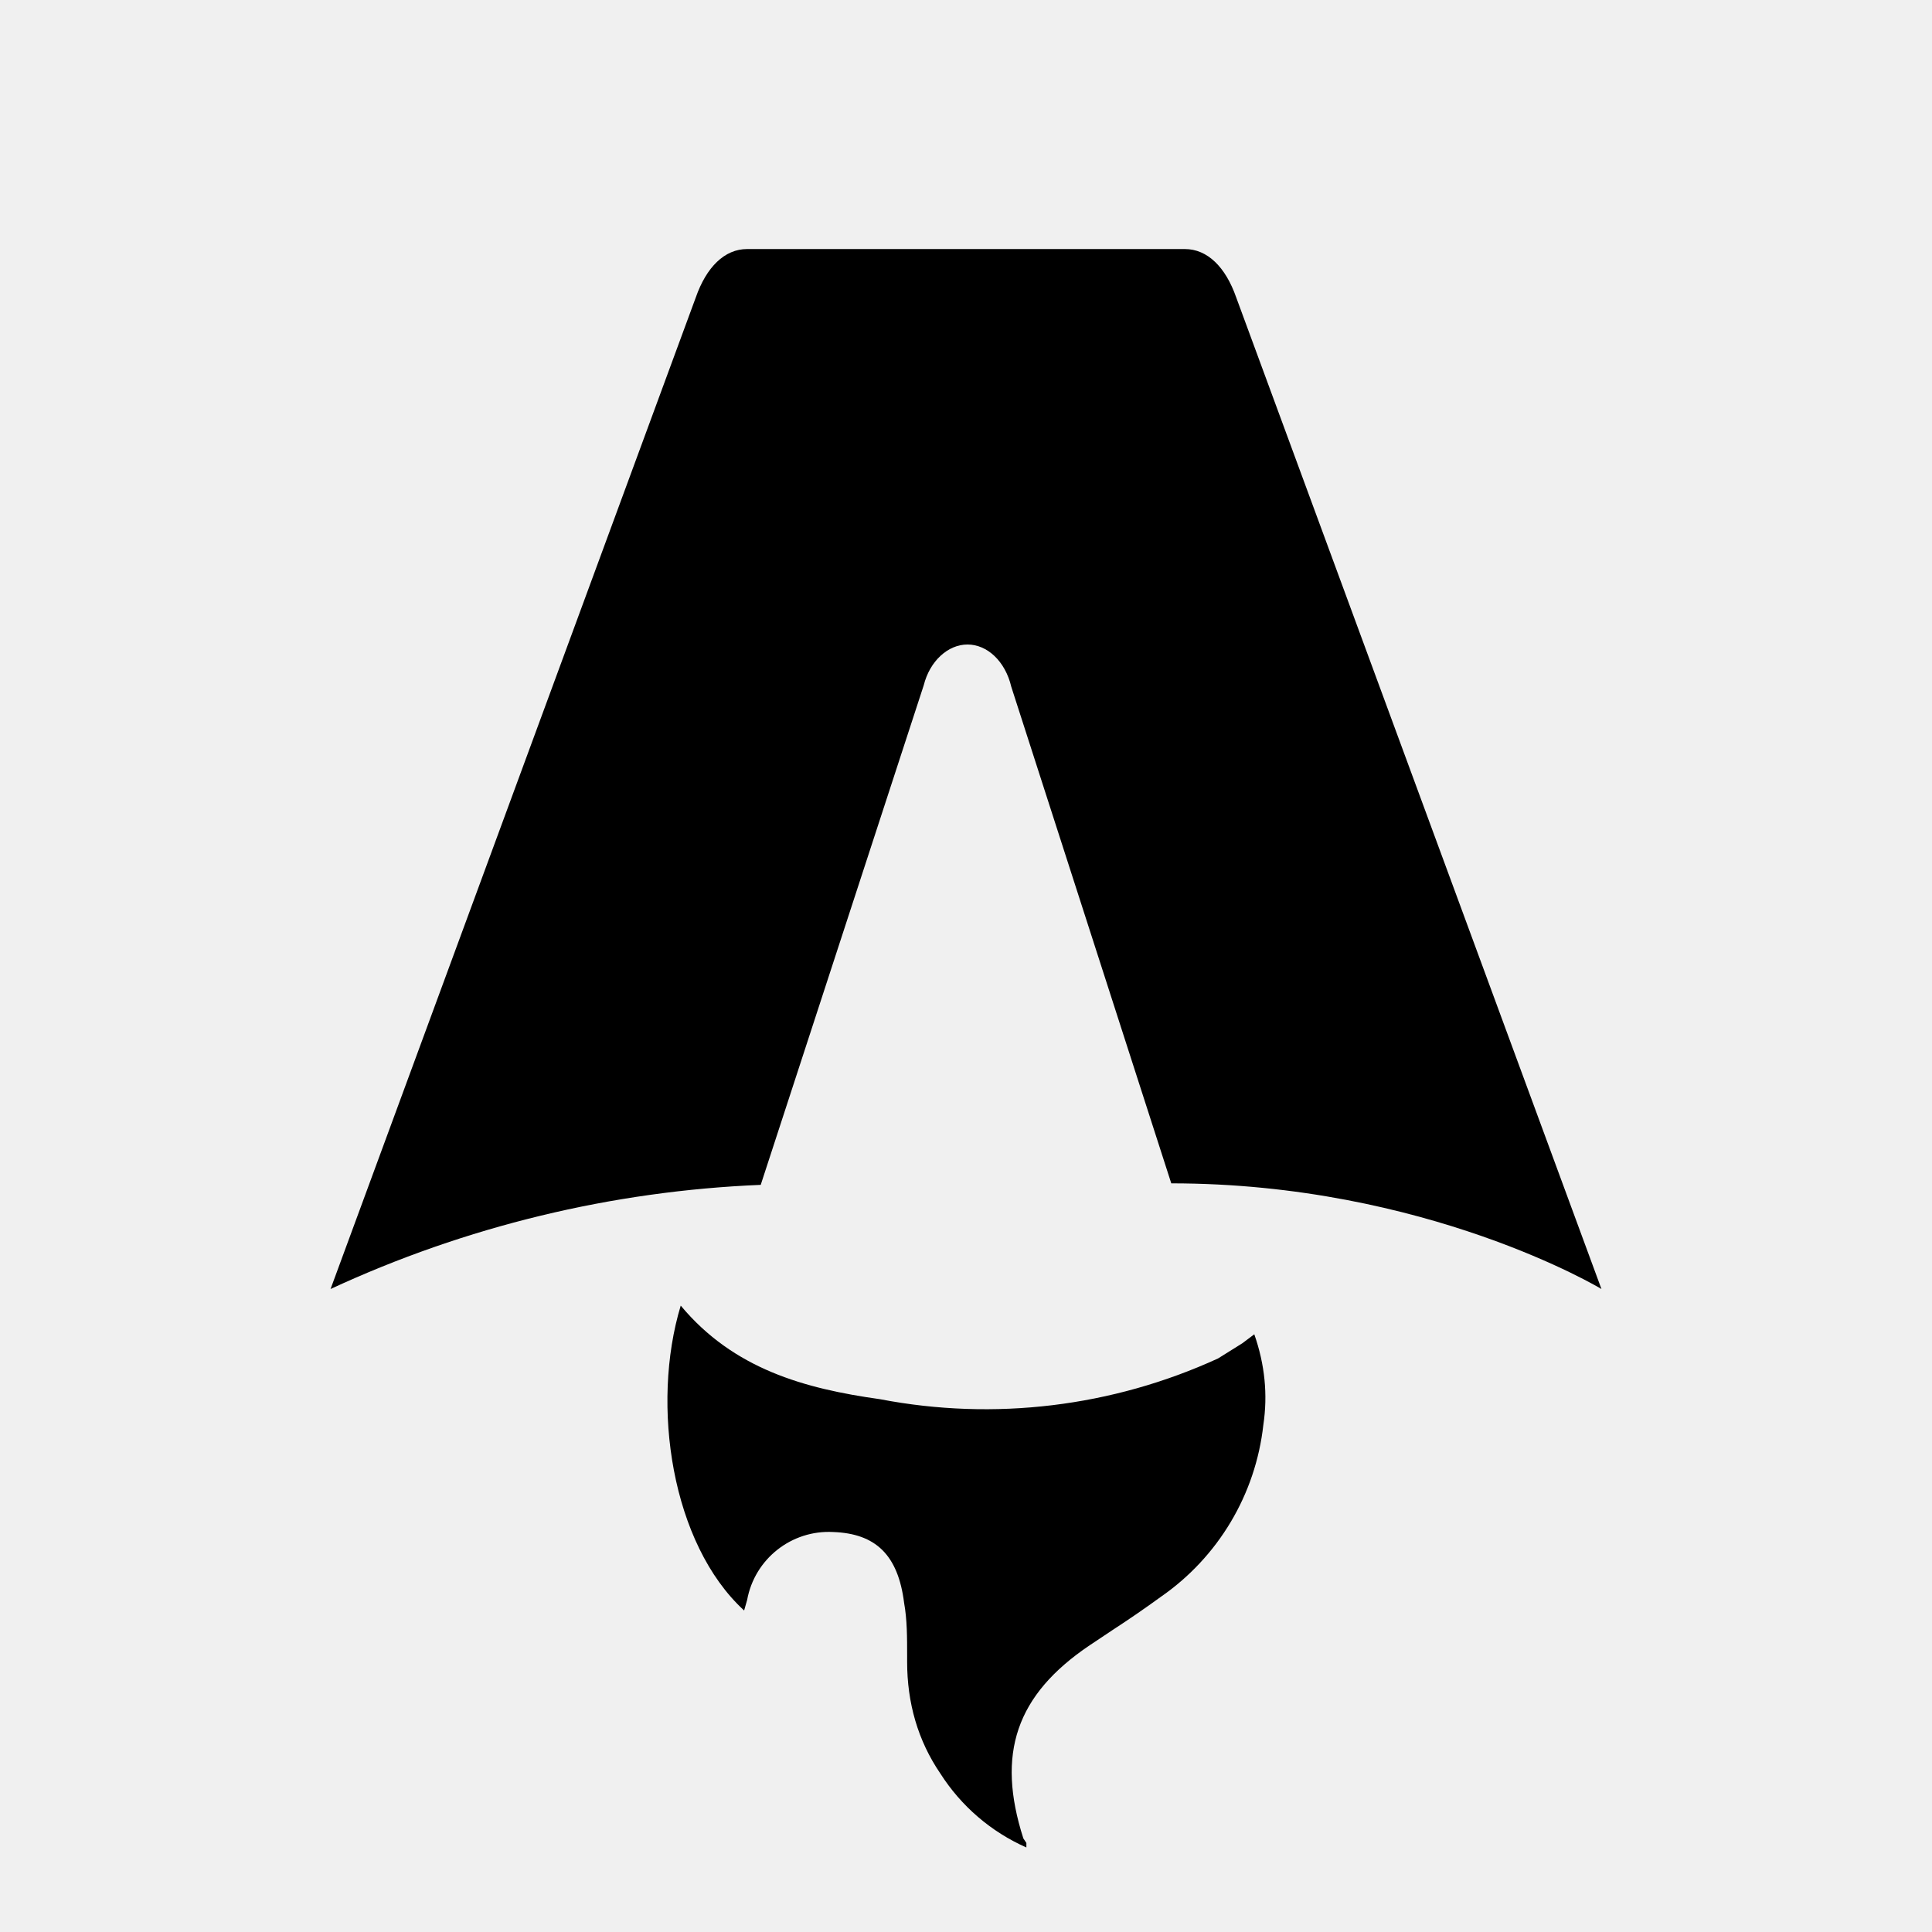
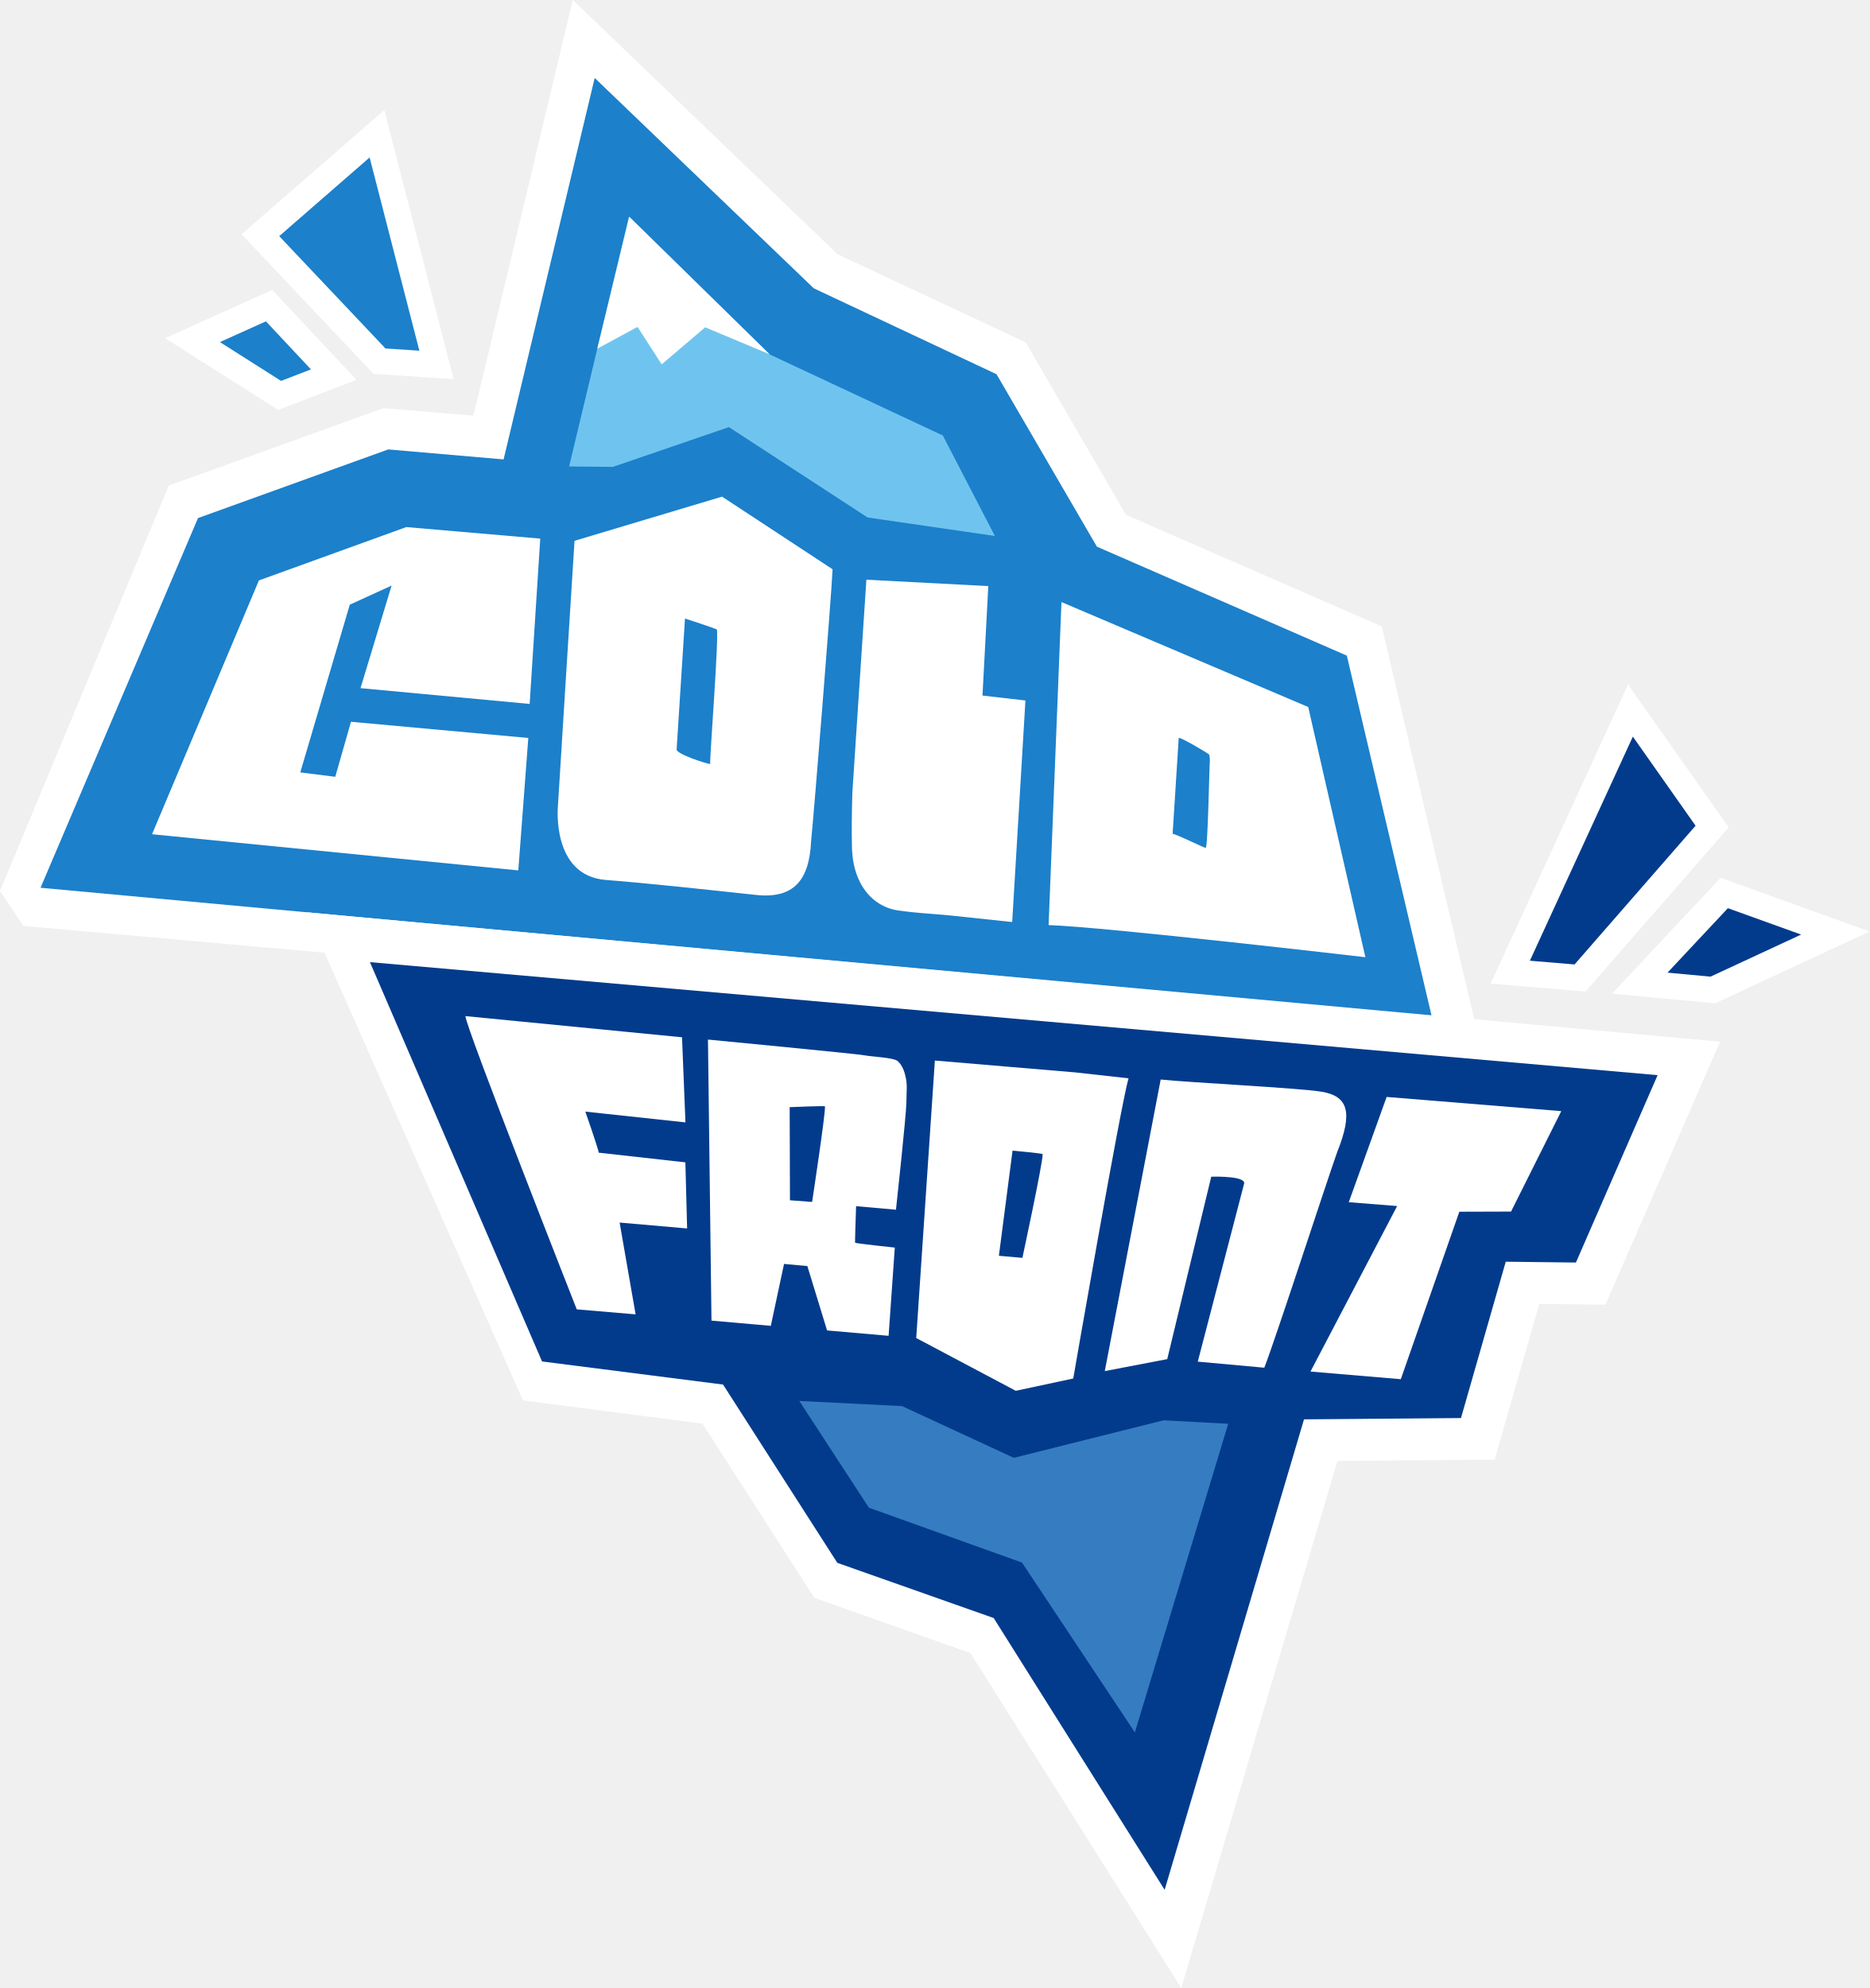
- <svg xmlns="http://www.w3.org/2000/svg" fill="none" viewBox="0 0 128 128">
-   <path d="M50.4 78.5a75.1 75.1 0 0 0-28.5 6.9l24.2-65.7c.7-2 1.9-3.2 3.4-3.2h29c1.5 0 2.7 1.2 3.4 3.2l24.2 65.7s-11.6-7-28.5-7L67 45.5c-.4-1.7-1.6-2.8-2.9-2.8-1.3 0-2.5 1.1-2.9 2.7L50.4 78.5Zm-1.1 28.2Zm-4.2-20.2c-2 6.6-.6 15.8 4.2 20.2a17.5 17.5 0 0 1 .2-.7 5.5 5.5 0 0 1 5.7-4.5c2.8.1 4.3 1.5 4.7 4.7.2 1.1.2 2.3.2 3.5v.4c0 2.7.7 5.2 2.2 7.4a13 13 0 0 0 5.7 4.9v-.3l-.2-.3c-1.8-5.6-.5-9.5 4.4-12.8l1.5-1a73 73 0 0 0 3.2-2.2 16 16 0 0 0 6.8-11.4c.3-2 .1-4-.6-6l-.8.6-1.6 1a37 37 0 0 1-22.4 2.7c-5-.7-9.7-2-13.2-6.2Z" />
-   <style>
-         path { fill: #000; }
-         @media (prefers-color-scheme: dark) {
-             path { fill: #FFF; }
-         }
+ <svg xmlns="http://www.w3.org/2000/svg" id="Layer_2" data-name="Layer 2" viewBox="0 0 931.75 990.57">
+   <defs>
+     <style>
+       .cls-1 {
+         fill: #1c80cb;
+       }
+ 
+       .cls-2 {
+         fill: #033b8c;
+       }
+ 
+       .cls-3 {
+         fill: #fff;
+       }
+ 
+       .cls-4 {
+         fill: #6fc4ef;
+       }
+ 
+       .cls-5 {
+         fill: #367cc1;
+       }
    </style>
+   </defs>
+   <g id="Layer_9" data-name="Layer 9">
+     <g>
+       <g>
+         <polygon class="cls-1" points="189.13 179.95 129.77 117.2 187.87 66.64 217.52 181.82 189.13 179.95" />
+         <path class="cls-3" d="M184.2,78.45l24.79,96.29-16.89-1.11-52.95-55.97,45.05-39.2M191.54,54.83l-15.88,13.81-45.05,39.2-10.22,8.9,9.31,9.85,52.95,55.97,3.5,3.7,5.08.34,16.89,1.11,17.92,1.18-4.48-17.4-24.79-96.29-5.25-20.38h0Z" />
+       </g>
+       <g>
+         <polygon class="cls-1" points="95.94 169.48 134.1 152.28 166.31 186.66 139.35 197.04 95.94 169.48" />
+         <path class="cls-3" d="M132.53,160.12l22.43,23.94-14.89,5.74-30.48-19.35,22.94-10.33M135.67,144.45l-8.47,3.82-22.94,10.33-21.98,9.9,20.35,12.92,30.48,19.35,5.53,3.51,6.11-2.36,14.89-5.74,18-6.94-13.19-14.08-22.43-23.94-6.35-6.78h0Z" />
+       </g>
+       <polygon class="cls-3" points="735.44 511.07 688.62 312.15 561.12 256.5 511.17 170.62 417.43 126.72 285.44 0 235.97 207.12 191.06 203.38 84.1 241.96 0 443.99 11.66 461.34 711.77 523.65 735.44 511.07" />
+       <polygon class="cls-1" points="713.47 506.23 671.2 326.68 546.65 272.39 496.63 186.47 405.55 143.66 296.37 38.84 250.97 228.91 193.48 223.94 98.68 258.14 20.2 442.35 713.47 506.23" />
+       <polygon class="cls-3" points="152.82 454.58 260.61 697.78 350.08 709.36 405.81 796.12 483.67 823.72 588.71 990.57 666.53 727.94 744.88 727.3 767.1 649.7 800.08 650.08 857.21 519.07 152.82 454.58" />
+       <polygon class="cls-2" points="184.36 479.41 826.08 535.72 785.37 629.09 750.4 628.68 728.09 706.58 649.86 707.23 580.41 941.65 495.21 806.23 417.29 778.73 360.34 689.89 270.13 678.38 184.36 479.41" />
+       <polygon class="cls-4" points="283.62 232.43 305.44 232.64 363.26 212.82 432.38 257.85 495.8 267.06 469.86 216.99 383.21 176.44 313.4 108.03 283.62 232.43" />
+       <polygon class="cls-3" points="297.67 173.73 317.73 162.89 329.76 181.55 351.43 163.09 383.6 176.56 313.59 107.97 297.67 173.73" />
+       <polygon class="cls-5" points="398.35 698.07 449.52 700.62 505.24 726.4 579.87 707.71 612.09 709.43 565.57 863.2 509.32 778.59 433.01 751.24 398.35 698.07" />
+       <g>
+         <polygon class="cls-2" points="752.65 484.4 812.55 354.05 853.25 411.86 787.42 487.31 752.65 484.4" />
+         <path class="cls-3" d="M813.74,367.03l31.26,44.4-60.31,69.13-22.26-1.86,51.31-111.66M811.36,341.07l-9.44,20.53-51.31,111.66-7.74,16.84,18.46,1.55,22.26,1.86,6.56.55,4.32-4.96,60.31-69.13,6.71-7.69-5.87-8.34-31.26-44.4-13.01-18.48h0Z" />
+       </g>
+       <g>
+         <path class="cls-3" d="M341.6,559.26l-49.89-5.37s6.49,18.56,6.68,20.46l43.17,4.82.87,32.94-33.64-2.94,7.97,45.74-29.33-2.49s-55.35-140.56-55.49-146.12l107.95,10.55,1.71,42.41Z" />
+         <path class="cls-3" d="M354.57,658.02l-1.75-140.03s74.12,7.1,77.83,7.83c3.7.73,14.74,1.1,16.75,2.92,2,1.83,3.36,4.69,4.07,8.59.71,3.88.32,5.08.24,11.84-.08,6.7-5.2,53.6-5.2,53.6l-19.87-1.77c-.02,1.79-.66,17.81-.48,18.2.18.39,19.77,2.44,19.77,2.44l-3.09,43.96-30.66-2.68-9.83-32.07-11.62-1.07-6.59,30.85-29.57-2.6ZM393.54,551.67l.14,46.39,11.04.84s6.79-44.54,6.4-47.64c-.14-.33-17.58.41-17.58.41Z" />
+         <path class="cls-3" d="M698.11,687.22l-45.02-3.81,43.19-82.47-24.11-1.92,18.87-52.44,87.03,7.07-25.03,50.04-25.77.08-29.17,83.46Z" />
+         <path class="cls-3" d="M535.98,534.36l26.42,2.94c-4.19,14.84-27.54,149.57-27.54,149.57l-28.64,6.13-49.61-26.29,9.29-138.27,38.25,3.23,31.84,2.69ZM504.61,573.34l-6.81,52.38,11.72,1.04s10.25-47.56,10.09-51.68c-.21-.43-14.99-1.74-14.99-1.74Z" />
+         <path class="cls-3" d="M578.44,537.9c13.85,1.48,68.58,4.18,80.17,6.08,13.28,2.18,15.69,10.3,7.83,29.95-5.79,16.32-30.9,93.65-36.37,107.56l-33.15-3.02,23.02-88.42c1.6-4.05-13.74-3.79-16.3-3.75l-21.94,90.92-31.12,5.96,27.86-145.29Z" />
+       </g>
+       <g>
+         <path class="cls-3" d="M269.24,268.37l-5.28,82.38-84.3-7.86,15.5-51.11-20.84,9.51-24.68,83.59s14.75,1.86,17.44,2.18l7.83-27.42,88.37,8.07-4.98,65.99-182.53-18.02,53.26-126.47,73.45-26.58,66.77,5.75Z" />
+         <path class="cls-3" d="M414.93,283.65c-.82,16.37-9.22,120.89-10.71,135.44-.87,19.24-8.41,28.88-27.5,26.83-22.01-2.36-52.67-5.74-74.76-7.46-27.32-2.12-23.92-36.8-23.92-36.8,0,0,7.24-116.44,8.28-132.19l73.52-22.01,55.1,36.2ZM341.37,308.18l-4.17,65.26c-.08,2.25,14.45,7.01,16.69,7.26-.08-5.18,4.4-63.02,3.36-67.03-.36-.42-15.88-5.48-15.88-5.48Z" />
+         <path class="cls-3" d="M473.34,456.13c-10.33-.96-17.21-1.25-23.84-2.24-14.23-1.17-24.83-12.98-24.94-32.76-.16-6.88-.09-15.7.23-26.43l6.98-105.85,60.76,3.19-2.9,54.54,21.4,2.46-6.6,110.38-31.08-3.29Z" />
+         <path class="cls-3" d="M522.58,460.95l6.41-160.96,122.97,52.3,28.49,124.67s-129.6-15.09-157.87-16.01ZM602.92,379.56c.04-2.09-.12-3.34-.47-3.73-.35-.39-12.86-7.95-15.02-8.21l-3.04,47.86c2.17.23,16.09,7.27,16.46,6.96,1.13.48,1.81-41.5,2.08-42.88Z" />
+       </g>
+       <g>
+         <polygon class="cls-2" points="817.2 489.88 859.28 444.96 914.68 464.91 853.58 493.28 817.2 489.88" />
+         <path class="cls-3" d="M861.1,452.52l36.51,13.15-45.17,20.97-21.42-2,30.09-32.12M857.46,437.39l-5.85,6.24-30.09,32.12-18.14,19.36,26.42,2.47,21.42,2,3.5.33,3.19-1.48,45.17-20.97,28.67-13.31-29.74-10.71-36.51-13.15-8.05-2.9h0Z" />
+       </g>
+     </g>
+   </g>
</svg>
